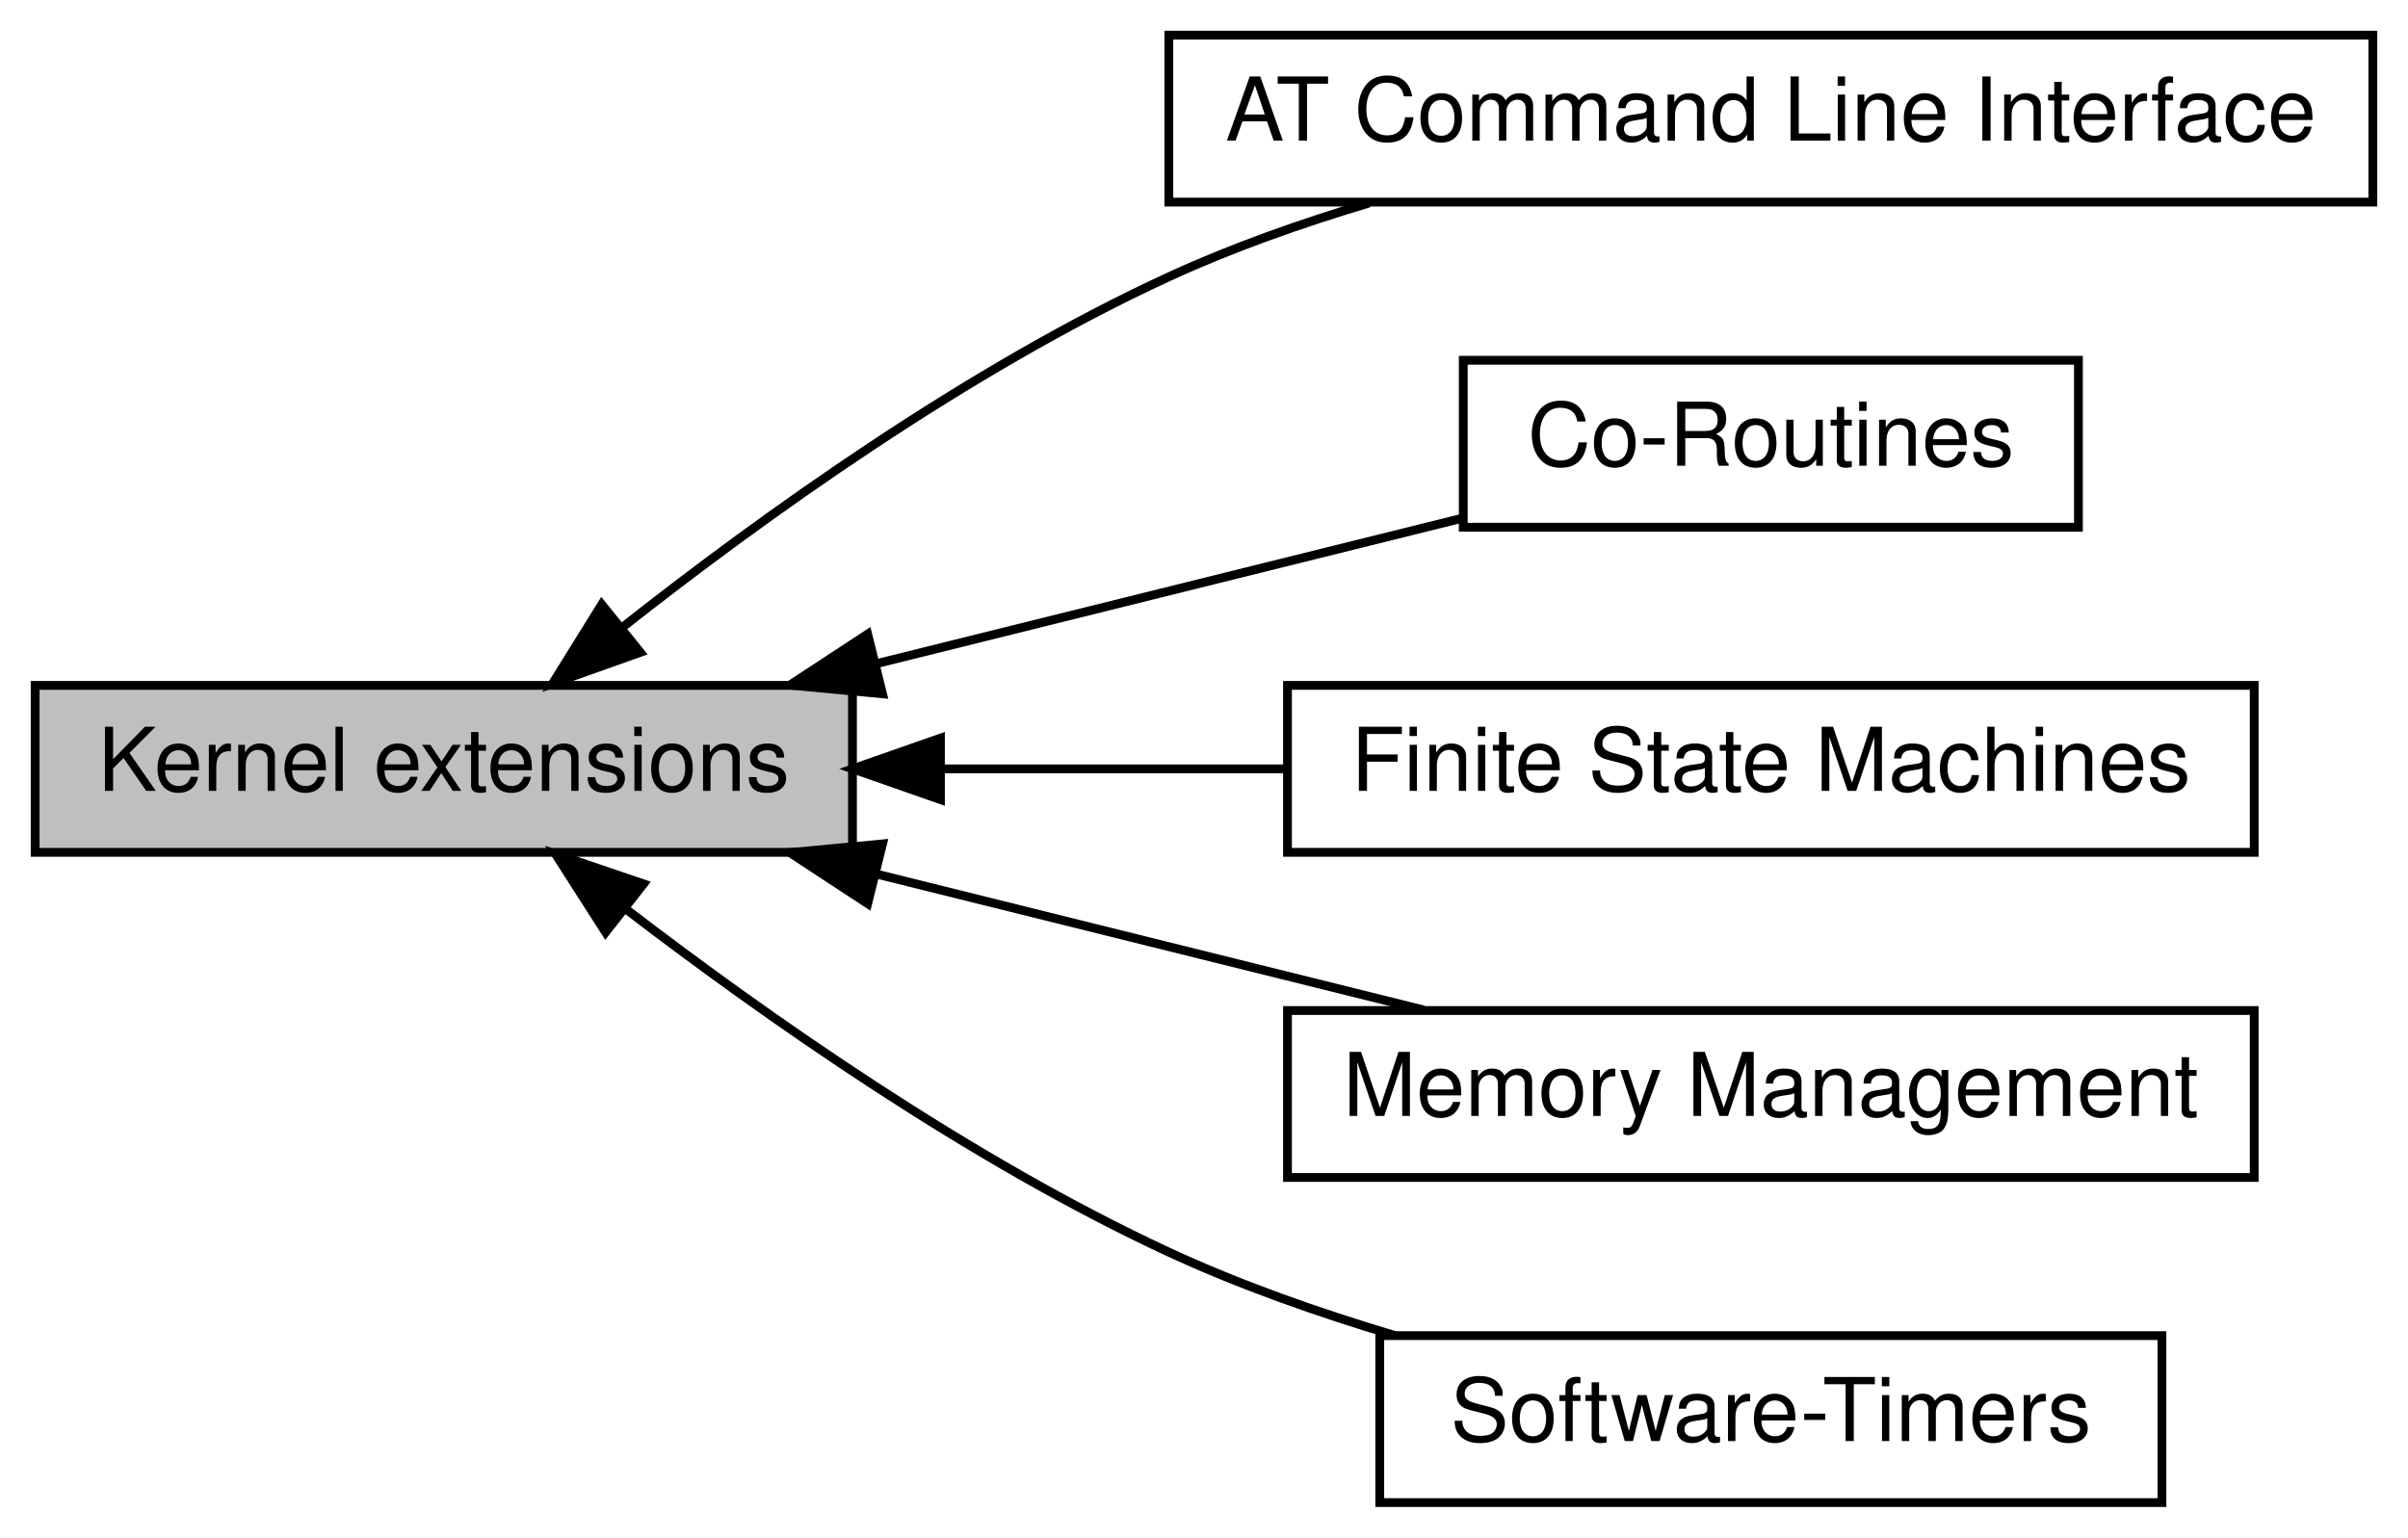
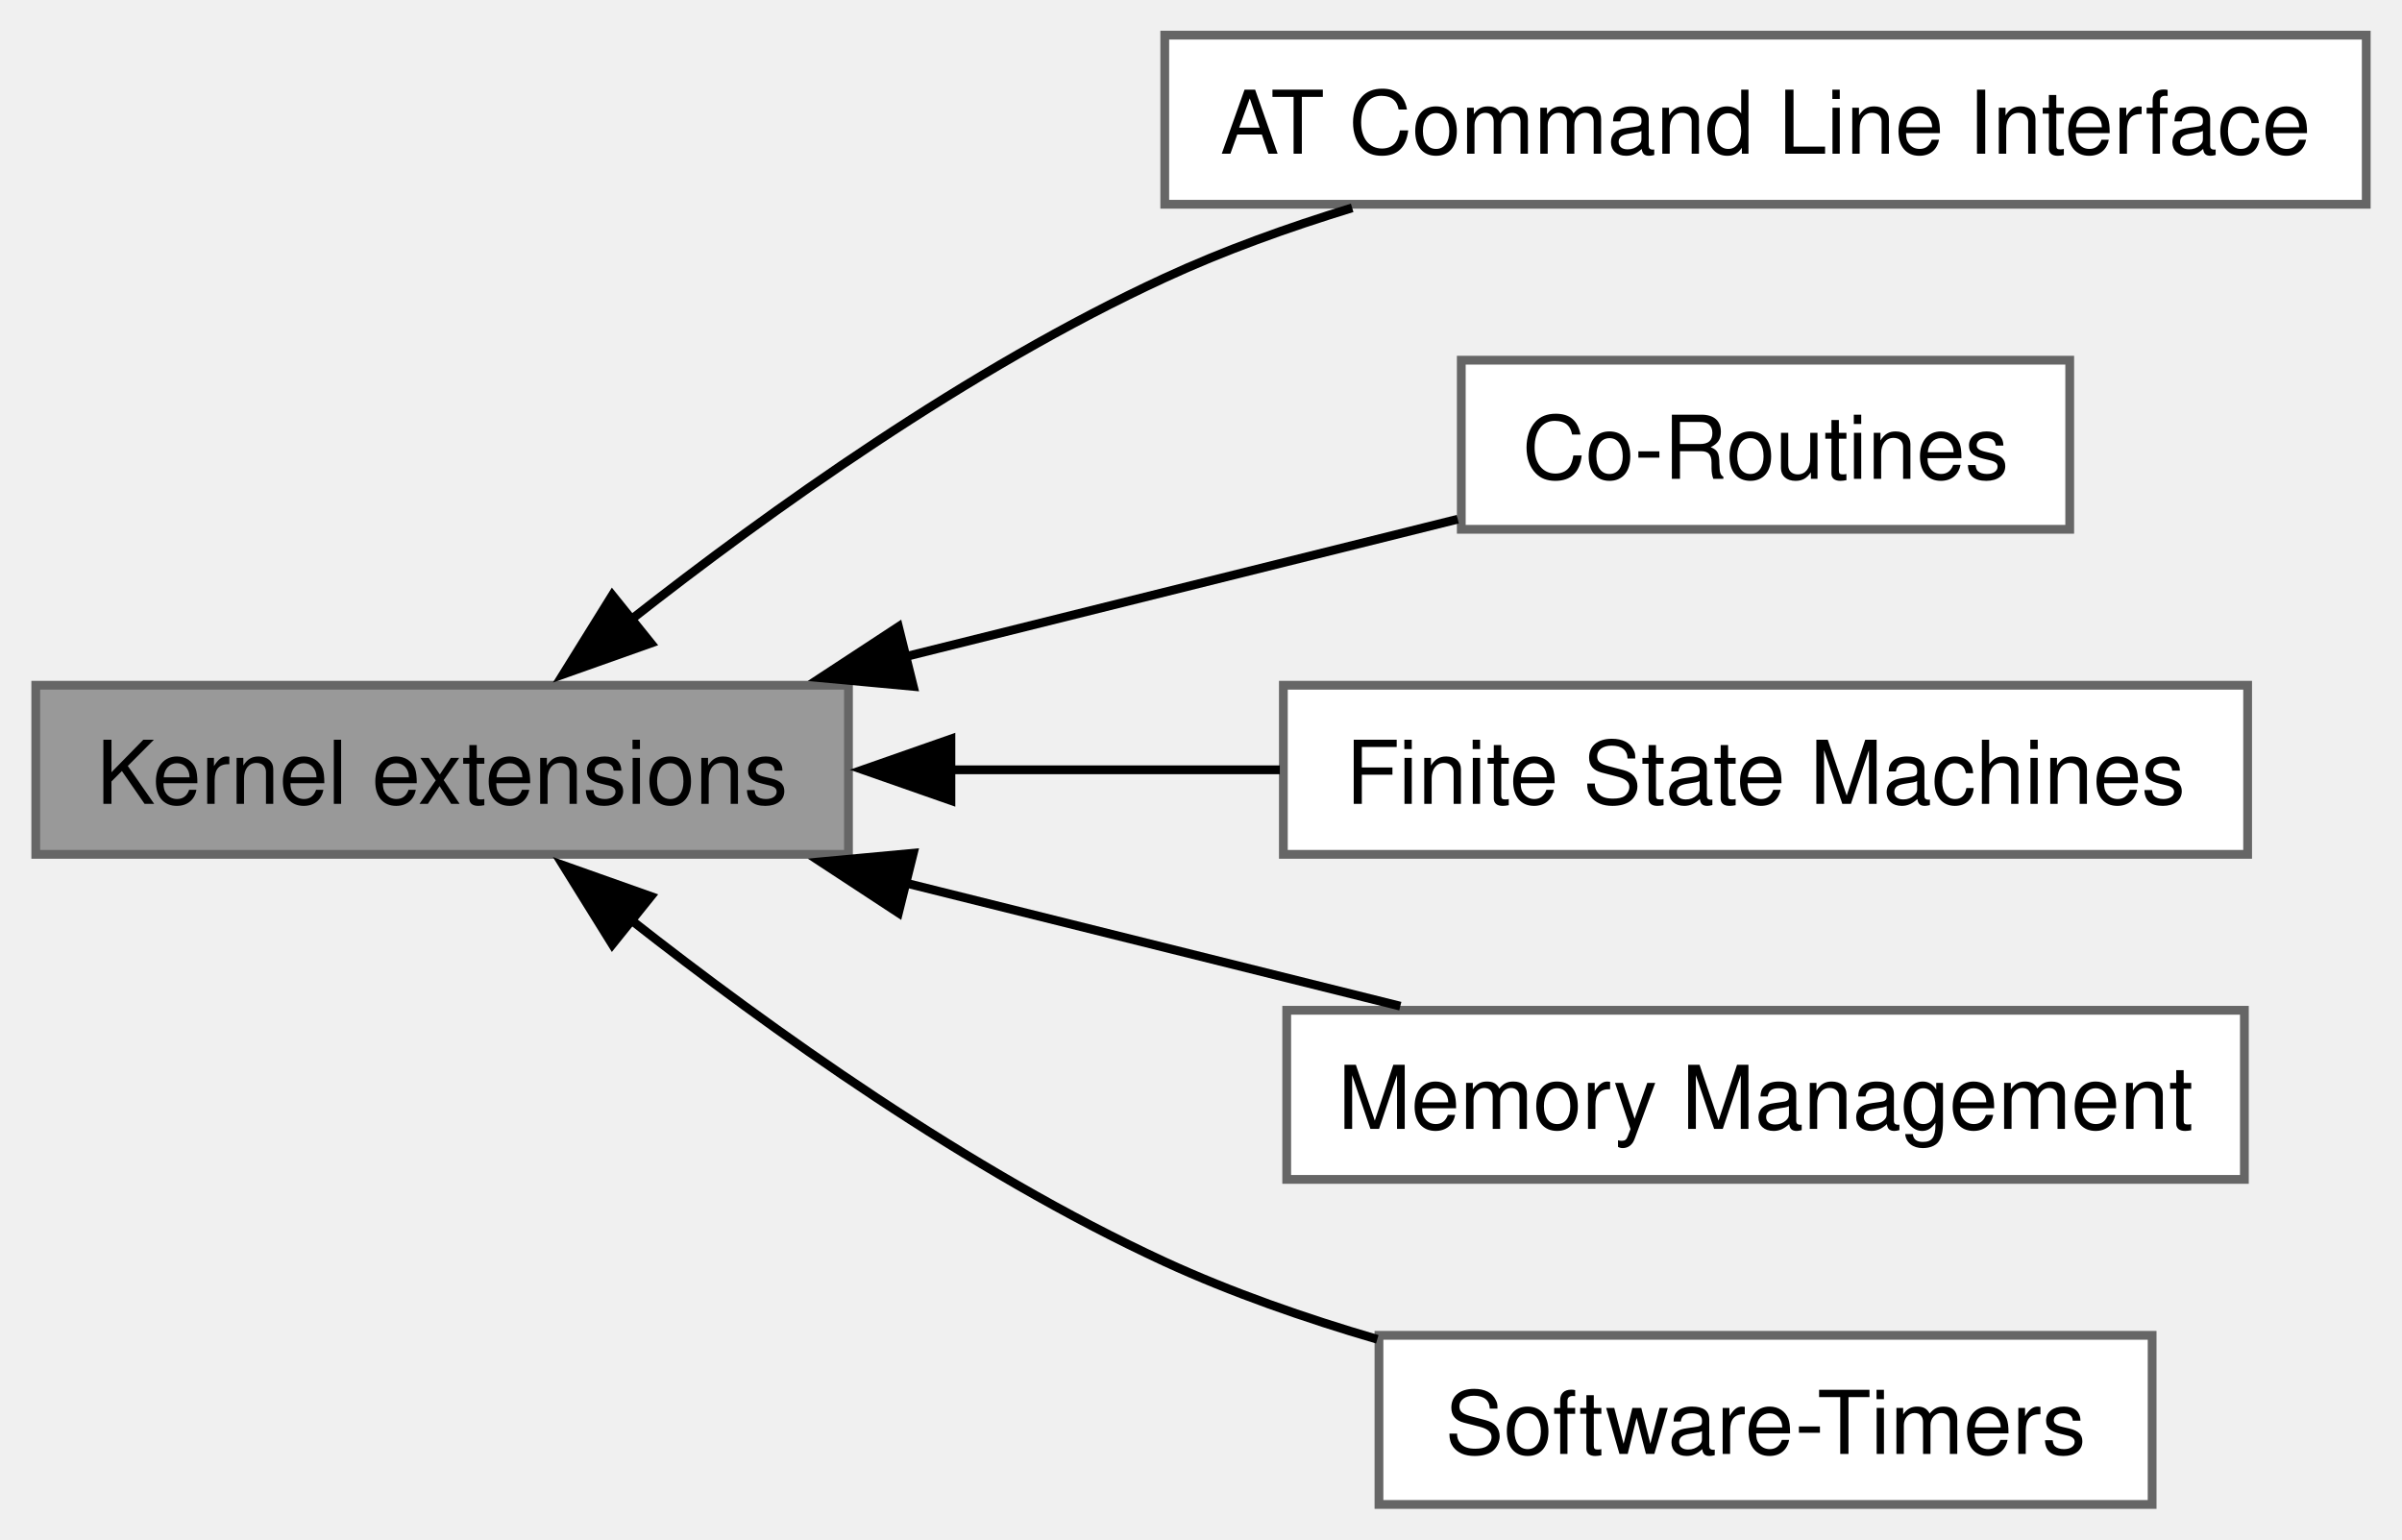
- <svg xmlns="http://www.w3.org/2000/svg" xmlns:xlink="http://www.w3.org/1999/xlink" width="274pt" height="175pt" viewBox="0.00 0.00 274.00 175.00">
-   <g id="graph0" class="graph" transform="scale(1 1) rotate(0) translate(4 171)">
-     <polygon fill="white" stroke="transparent" points="-4,4 -4,-171 270,-171 270,4 -4,4" />
-     <g id="node1" class="node">
-       <g id="a_node1">
+ <svg xmlns="http://www.w3.org/2000/svg" xmlns:xlink="http://www.w3.org/1999/xlink" width="273pt" height="175pt" viewBox="0.00 0.00 273.25 175.25">
+   <g id="graph0" class="graph" transform="scale(1 1) rotate(0) translate(4 171.25)">
+     <g id="Node000005" class="node">
+       <g id="a_Node000005">
        <a xlink:href="group__qatcli.html" target="_top" xlink:title="API for the AT Command Line Interface extension.">
-           <polygon fill="white" stroke="black" points="266,-167 129,-167 129,-148 266,-148 266,-167" />
-           <text text-anchor="middle" x="197.5" y="-155" font-family="Helvetica,sans-Serif" font-size="10.00">AT Command Line Interface</text>
+           <polygon fill="white" stroke="#666666" points="265.25,-167.25 128.5,-167.25 128.5,-148 265.25,-148 265.25,-167.25" />
+           <text text-anchor="middle" x="196.88" y="-153.75" font-family="Helvetica,sans-Serif" font-size="10.00">AT Command Line Interface</text>
        </a>
      </g>
    </g>
-     <g id="node2" class="node">
-       <g id="a_node2">
+     <g id="Node000004" class="node">
+       <g id="a_Node000004">
        <a xlink:href="group__qcoroutines.html" target="_top" xlink:title="API interface for the Co-Routines extension.">
-           <polygon fill="white" stroke="black" points="232.5,-130 162.5,-130 162.5,-111 232.5,-111 232.5,-130" />
-           <text text-anchor="middle" x="197.5" y="-118" font-family="Helvetica,sans-Serif" font-size="10.00">Co-Routines</text>
+           <polygon fill="white" stroke="#666666" points="231.5,-130.25 162.25,-130.25 162.25,-111 231.5,-111 231.5,-130.25" />
+           <text text-anchor="middle" x="196.88" y="-116.75" font-family="Helvetica,sans-Serif" font-size="10.00">Co-Routines</text>
        </a>
      </g>
    </g>
-     <g id="node3" class="node">
-       <g id="a_node3">
+     <g id="Node000002" class="node">
+       <g id="a_Node000002">
        <a xlink:href="group__qfsm.html" target="_top" xlink:title="API interface of the Finite State Machines (FSM) extension.">
-           <polygon fill="white" stroke="black" points="252.5,-93 142.5,-93 142.5,-74 252.5,-74 252.5,-93" />
-           <text text-anchor="middle" x="197.5" y="-81" font-family="Helvetica,sans-Serif" font-size="10.00">Finite State Machines</text>
+           <polygon fill="white" stroke="#666666" points="251.75,-93.25 142,-93.25 142,-74 251.75,-74 251.75,-93.25" />
+           <text text-anchor="middle" x="196.88" y="-79.75" font-family="Helvetica,sans-Serif" font-size="10.00">Finite State Machines</text>
        </a>
      </g>
    </g>
-     <g id="node4" class="node">
-       <g id="a_node4">
-         <a xlink:href="group__qmemmang.html" target="_top" xlink:title="API interface for the Memory Management extension.">
-           <polygon fill="white" stroke="black" points="252.5,-56 142.5,-56 142.5,-37 252.5,-37 252.5,-56" />
-           <text text-anchor="middle" x="197.5" y="-44" font-family="Helvetica,sans-Serif" font-size="10.00">Memory Management</text>
+     <g id="Node000006" class="node">
+       <g id="a_Node000006">
+         <a xlink:href="group__qmemmang.html" target="_top" xlink:title=" ">
+           <polygon fill="white" stroke="#666666" points="251.38,-56.25 142.38,-56.25 142.38,-37 251.38,-37 251.38,-56.25" />
+           <text text-anchor="middle" x="196.88" y="-42.75" font-family="Helvetica,sans-Serif" font-size="10.00">Memory Management</text>
        </a>
      </g>
    </g>
-     <g id="node5" class="node">
-       <g id="a_node5">
+     <g id="Node000001" class="node">
+       <g id="a_Node000001">
        <a xlink:title=" ">
-           <polygon fill="#bfbfbf" stroke="black" points="93,-93 0,-93 0,-74 93,-74 93,-93" />
-           <text text-anchor="middle" x="46.5" y="-81" font-family="Helvetica,sans-Serif" font-size="10.00">Kernel extensions</text>
+           <polygon fill="#999999" stroke="#666666" points="92.5,-93.25 0,-93.25 0,-74 92.5,-74 92.5,-93.25" />
+           <text text-anchor="middle" x="46.25" y="-79.75" font-family="Helvetica,sans-Serif" font-size="10.00">Kernel extensions</text>
        </a>
      </g>
    </g>
    <g id="edge4" class="edge">
-       <path fill="none" stroke="black" d="M66.84,-99.62C82.66,-112.09 106.1,-128.96 129,-139.5 136.16,-142.8 144.04,-145.58 151.8,-147.9" />
-       <polygon fill="black" stroke="black" points="68.86,-96.76 58.88,-93.21 64.47,-102.21 68.86,-96.76" />
+       <path fill="none" stroke="black" d="M67.68,-100.66C83.43,-113.03 106.21,-129.34 128.5,-139.62 135.21,-142.72 142.54,-145.36 149.83,-147.59" />
+       <polygon fill="black" stroke="black" points="70.01,-98.04 60.03,-94.5 65.62,-103.5 70.01,-98.04" />
    </g>
    <g id="edge3" class="edge">
-       <path fill="none" stroke="black" d="M95.59,-95.44C117.34,-100.84 142.55,-107.1 162.33,-112.01" />
-       <polygon fill="black" stroke="black" points="96.42,-92.04 85.87,-93.03 94.73,-98.84 96.42,-92.04" />
+       <path fill="none" stroke="black" d="M98.81,-96.46C119.68,-101.66 143.19,-107.51 161.85,-112.15" />
+       <polygon fill="black" stroke="black" points="99.88,-93.12 89.33,-94.1 98.19,-99.91 99.88,-93.12" />
    </g>
    <g id="edge1" class="edge">
-       <path fill="none" stroke="black" d="M103.11,-83.5C115.94,-83.5 129.58,-83.5 142.36,-83.5" />
-       <polygon fill="black" stroke="black" points="103.01,-80 93.01,-83.5 103.01,-87 103.01,-80" />
+       <path fill="none" stroke="black" d="M103.8,-83.62C116.2,-83.62 129.3,-83.62 141.6,-83.62" />
+       <polygon fill="black" stroke="black" points="104.16,-80.13 94.16,-83.63 104.16,-87.13 104.16,-80.13" />
    </g>
    <g id="edge5" class="edge">
-       <path fill="none" stroke="black" d="M95.8,-71.51C115.95,-66.5 139.02,-60.77 158,-56.06" />
-       <polygon fill="black" stroke="black" points="94.73,-68.16 85.87,-73.97 96.42,-74.96 94.73,-68.16" />
+       <path fill="none" stroke="black" d="M99.03,-70.73C117.47,-66.14 137.95,-61.05 155.31,-56.72" />
+       <polygon fill="black" stroke="black" points="98.19,-67.34 89.33,-73.15 99.88,-74.13 98.19,-67.34" />
    </g>
-     <g id="node6" class="node">
-       <g id="a_node6">
+     <g id="Node000003" class="node">
+       <g id="a_Node000003">
        <a xlink:href="group__qstimers.html" target="_top" xlink:title="API interface for the STimers extension.">
-           <polygon fill="white" stroke="black" points="242,-19 153,-19 153,0 242,0 242,-19" />
-           <text text-anchor="middle" x="197.5" y="-7" font-family="Helvetica,sans-Serif" font-size="10.00">Software-Timers</text>
+           <polygon fill="white" stroke="#666666" points="240.88,-19.25 152.88,-19.25 152.88,0 240.88,0 240.88,-19.25" />
+           <text text-anchor="middle" x="196.88" y="-5.75" font-family="Helvetica,sans-Serif" font-size="10.00">Software-Timers</text>
        </a>
      </g>
    </g>
    <g id="edge2" class="edge">
-       <path fill="none" stroke="black" d="M67.2,-67.56C83.07,-55.39 106.39,-38.98 129,-28.5 137.06,-24.76 146.02,-21.61 154.7,-19.02" />
-       <polygon fill="black" stroke="black" points="64.91,-64.9 59.2,-73.82 69.23,-70.41 64.91,-64.9" />
+       <path fill="none" stroke="black" d="M67.68,-66.59C83.43,-54.22 106.21,-37.91 128.5,-27.62 136.09,-24.13 144.48,-21.2 152.69,-18.8" />
+       <polygon fill="black" stroke="black" points="65.62,-63.75 60.03,-72.75 70.01,-69.21 65.62,-63.75" />
    </g>
  </g>
</svg>
